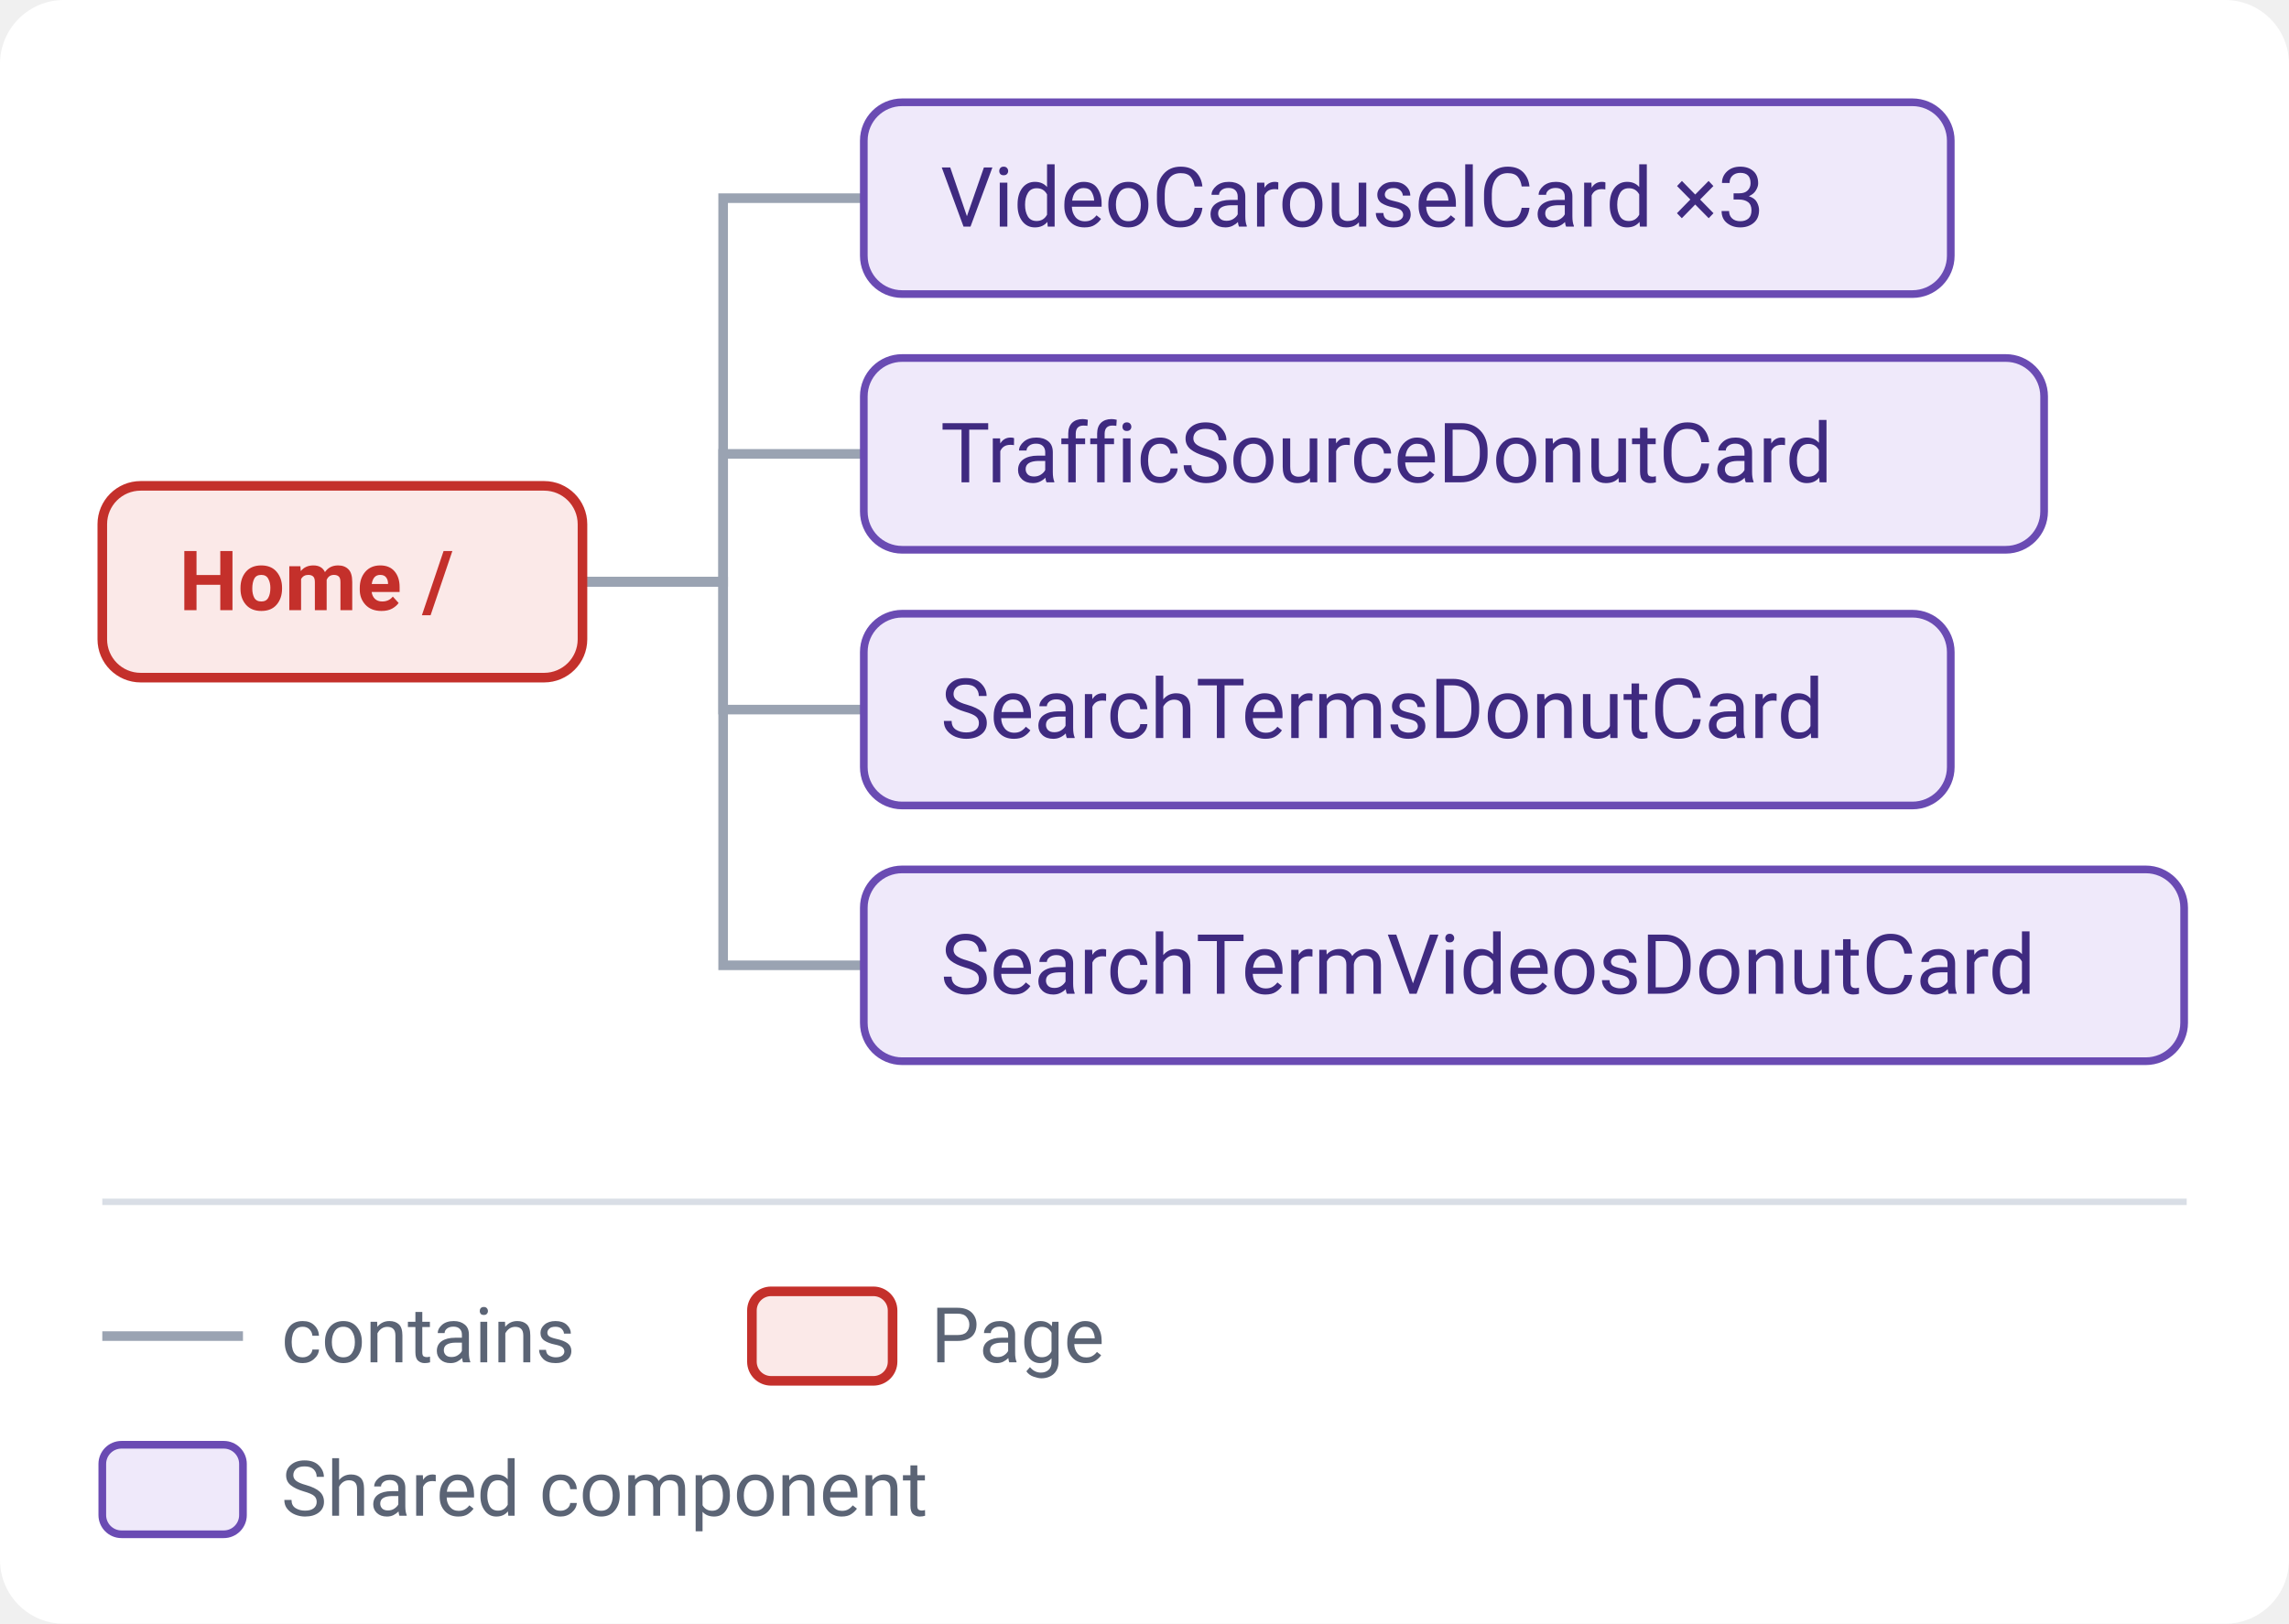
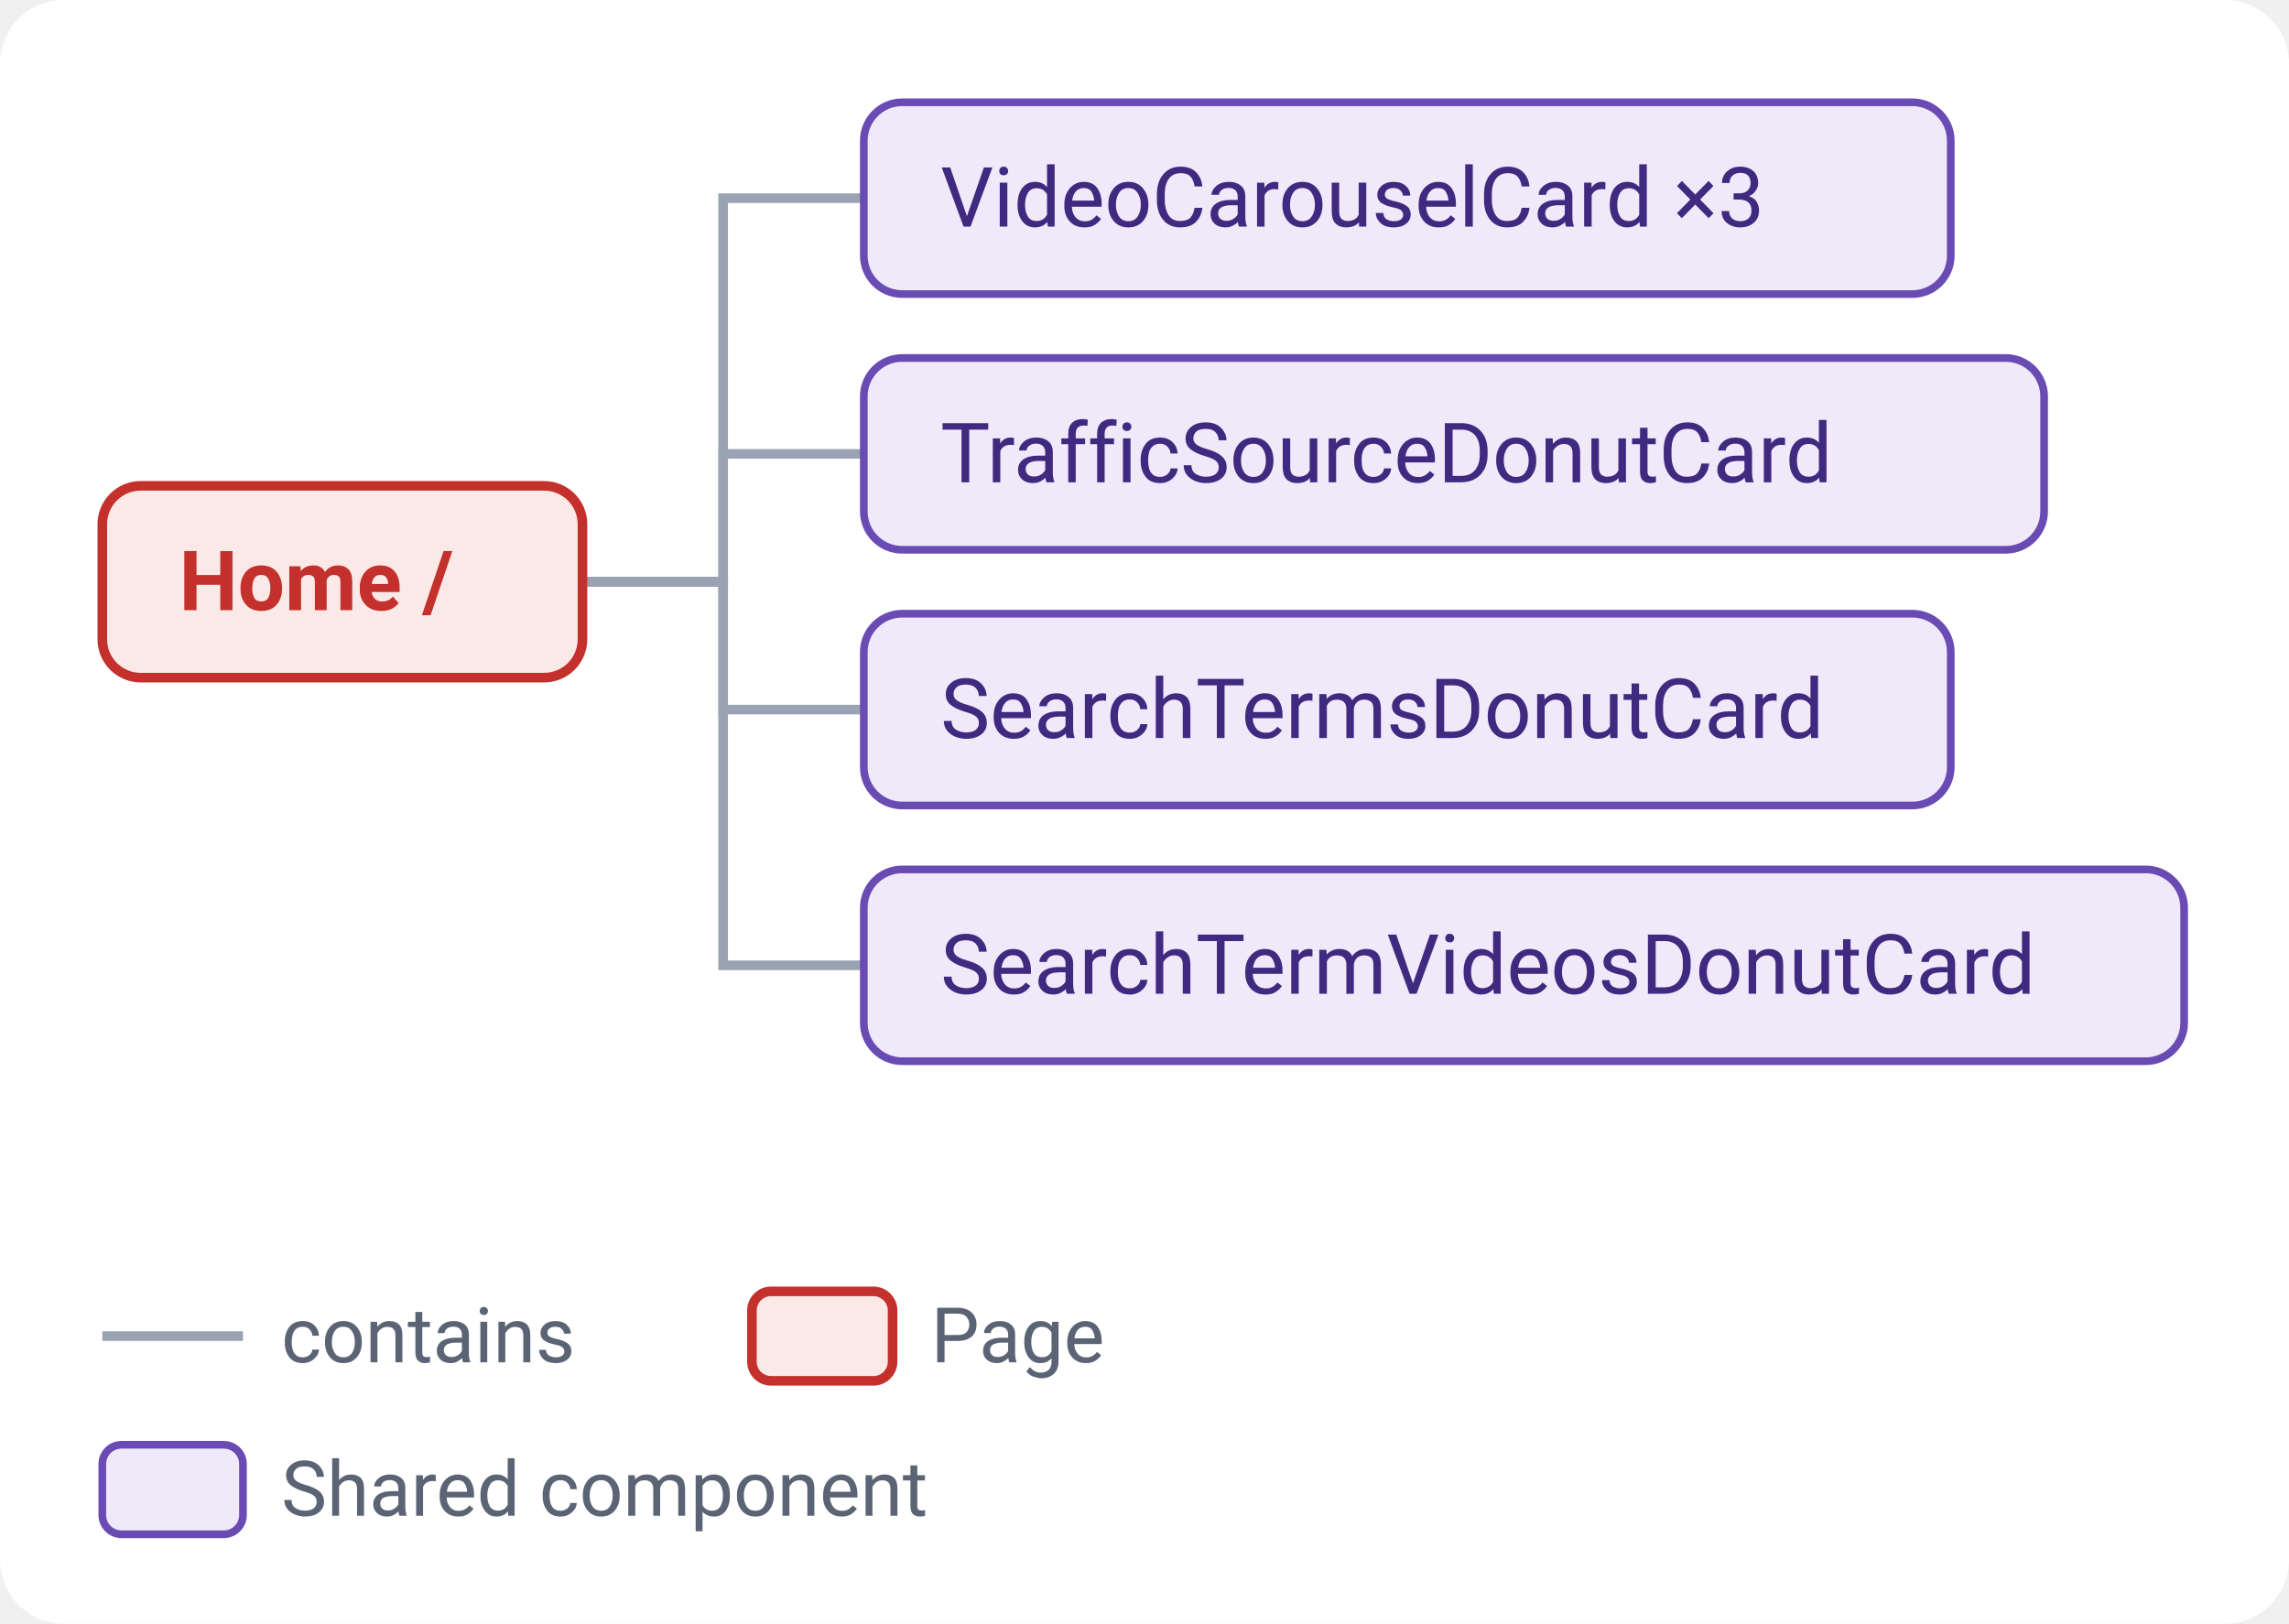
<svg xmlns="http://www.w3.org/2000/svg" width="358" height="254" viewBox="0 0 358 254" role="img" aria-label="Components on the Home page">
  <style>
  .bg { fill: #ffffff; }
  text { font-family: system-ui, -apple-system, "Segoe UI", Roboto, Arial, sans-serif; font-size: 13px; dominant-baseline: central; }
  .edge { fill: none; stroke: #9aa3b2; stroke-width: 1.5; }
  .page rect { fill: #fbe9e8; stroke: #c4302b; stroke-width: 1.5; }
  .page text { fill: #c4302b; font-weight: 700; }
  .tab rect { fill: #e6effa; stroke: #2f6fb3; stroke-width: 1.2; }
  .tab text { fill: #1f4f85; font-weight: 600; }
  .sub rect { fill: #f3f7fc; stroke: #7da3cf; stroke-width: 1; stroke-dasharray: 4 3; }
  .sub text { fill: #1f4f85; }
  .comp rect { fill: #efe9fa; stroke: #6a4bb3; stroke-width: 1.2; }
  .comp text { fill: #3f2a80; }
  .local rect { fill: #f0f2f5; stroke: #8a93a3; stroke-width: 1; stroke-dasharray: 4 3; }
  .local text { fill: #1c2330; font-style: italic; }
  @media (prefers-color-scheme: dark) {
    .bg { fill: #1a1f27; }
    .edge { stroke: #5b6475; }
    .page rect { fill: #3a1e1d; stroke: #ff6b63; } .page text { fill: #ff8a80; }
    .tab rect { fill: #1b2a3d; stroke: #7db3ef; } .tab text { fill: #a9cdf5; }
    .sub rect { fill: #17212e; stroke: #4f79a8; } .sub text { fill: #a9cdf5; }
    .comp rect { fill: #2a2340; stroke: #b9a2f5; } .comp text { fill: #d6c9fb; }
    .local rect { fill: #222833; stroke: #6b7486; } .local text { fill: #e6e9ef; }
  }
  .legend-text { font-size: 12px; fill: #5b6475; }
-   .legend-rule { stroke: #d9dee6; stroke-width: 1; }
-   @media (prefers-color-scheme: dark) { .legend-text { fill: #9aa3b2; } .legend-rule { stroke: #2f3744; } }
+   @media (prefers-color-scheme: dark) { .legend-text { fill: #9aa3b2; } }
</style>
  <rect class="bg" width="358" height="254" rx="10" />
  <path class="edge" d="M91.1,91.0 H113.1 V31.0 H135.1" />
  <path class="edge" d="M91.1,91.0 H113.1 V71.0 H135.1" />
  <path class="edge" d="M91.1,91.0 H113.1 V111.0 H135.1" />
  <path class="edge" d="M91.1,91.0 H113.1 V151.0 H135.1" />
  <g class="comp">
    <rect x="135.1" y="16.0" width="170.0" height="30" rx="6" />
    <text x="147.1" y="31.0">VideoCarouselCard ×3</text>
  </g>
  <g class="comp">
    <rect x="135.1" y="56.0" width="184.6" height="30" rx="6" />
    <text x="147.1" y="71.0">TrafficSourceDonutCard</text>
  </g>
  <g class="comp">
    <rect x="135.1" y="96.0" width="170.0" height="30" rx="6" />
    <text x="147.1" y="111.0">SearchTermsDonutCard</text>
  </g>
  <g class="comp">
    <rect x="135.1" y="136.0" width="206.5" height="30" rx="6" />
    <text x="147.1" y="151.0">SearchTermVideosDonutCard</text>
  </g>
  <g class="page">
    <rect x="16.0" y="76.0" width="75.1" height="30" rx="6" />
    <text x="28.0" y="91.0">Home  /</text>
  </g>
-   <line class="legend-rule" x1="16" y1="188.0" x2="342.0" y2="188.0" />
  <path class="edge" d="M16.0,209.0 H38.0" />
  <text class="legend-text" x="44.0" y="209.0">contains</text>
  <g class="page">
    <rect x="117.6" y="202.0" width="22" height="14" rx="3" />
  </g>
  <text class="legend-text" x="145.6" y="209.0">Page</text>
  <g class="comp">
    <rect x="16.0" y="226.0" width="22" height="14" rx="3" />
  </g>
  <text class="legend-text" x="44.0" y="233.0">Shared component</text>
</svg>
